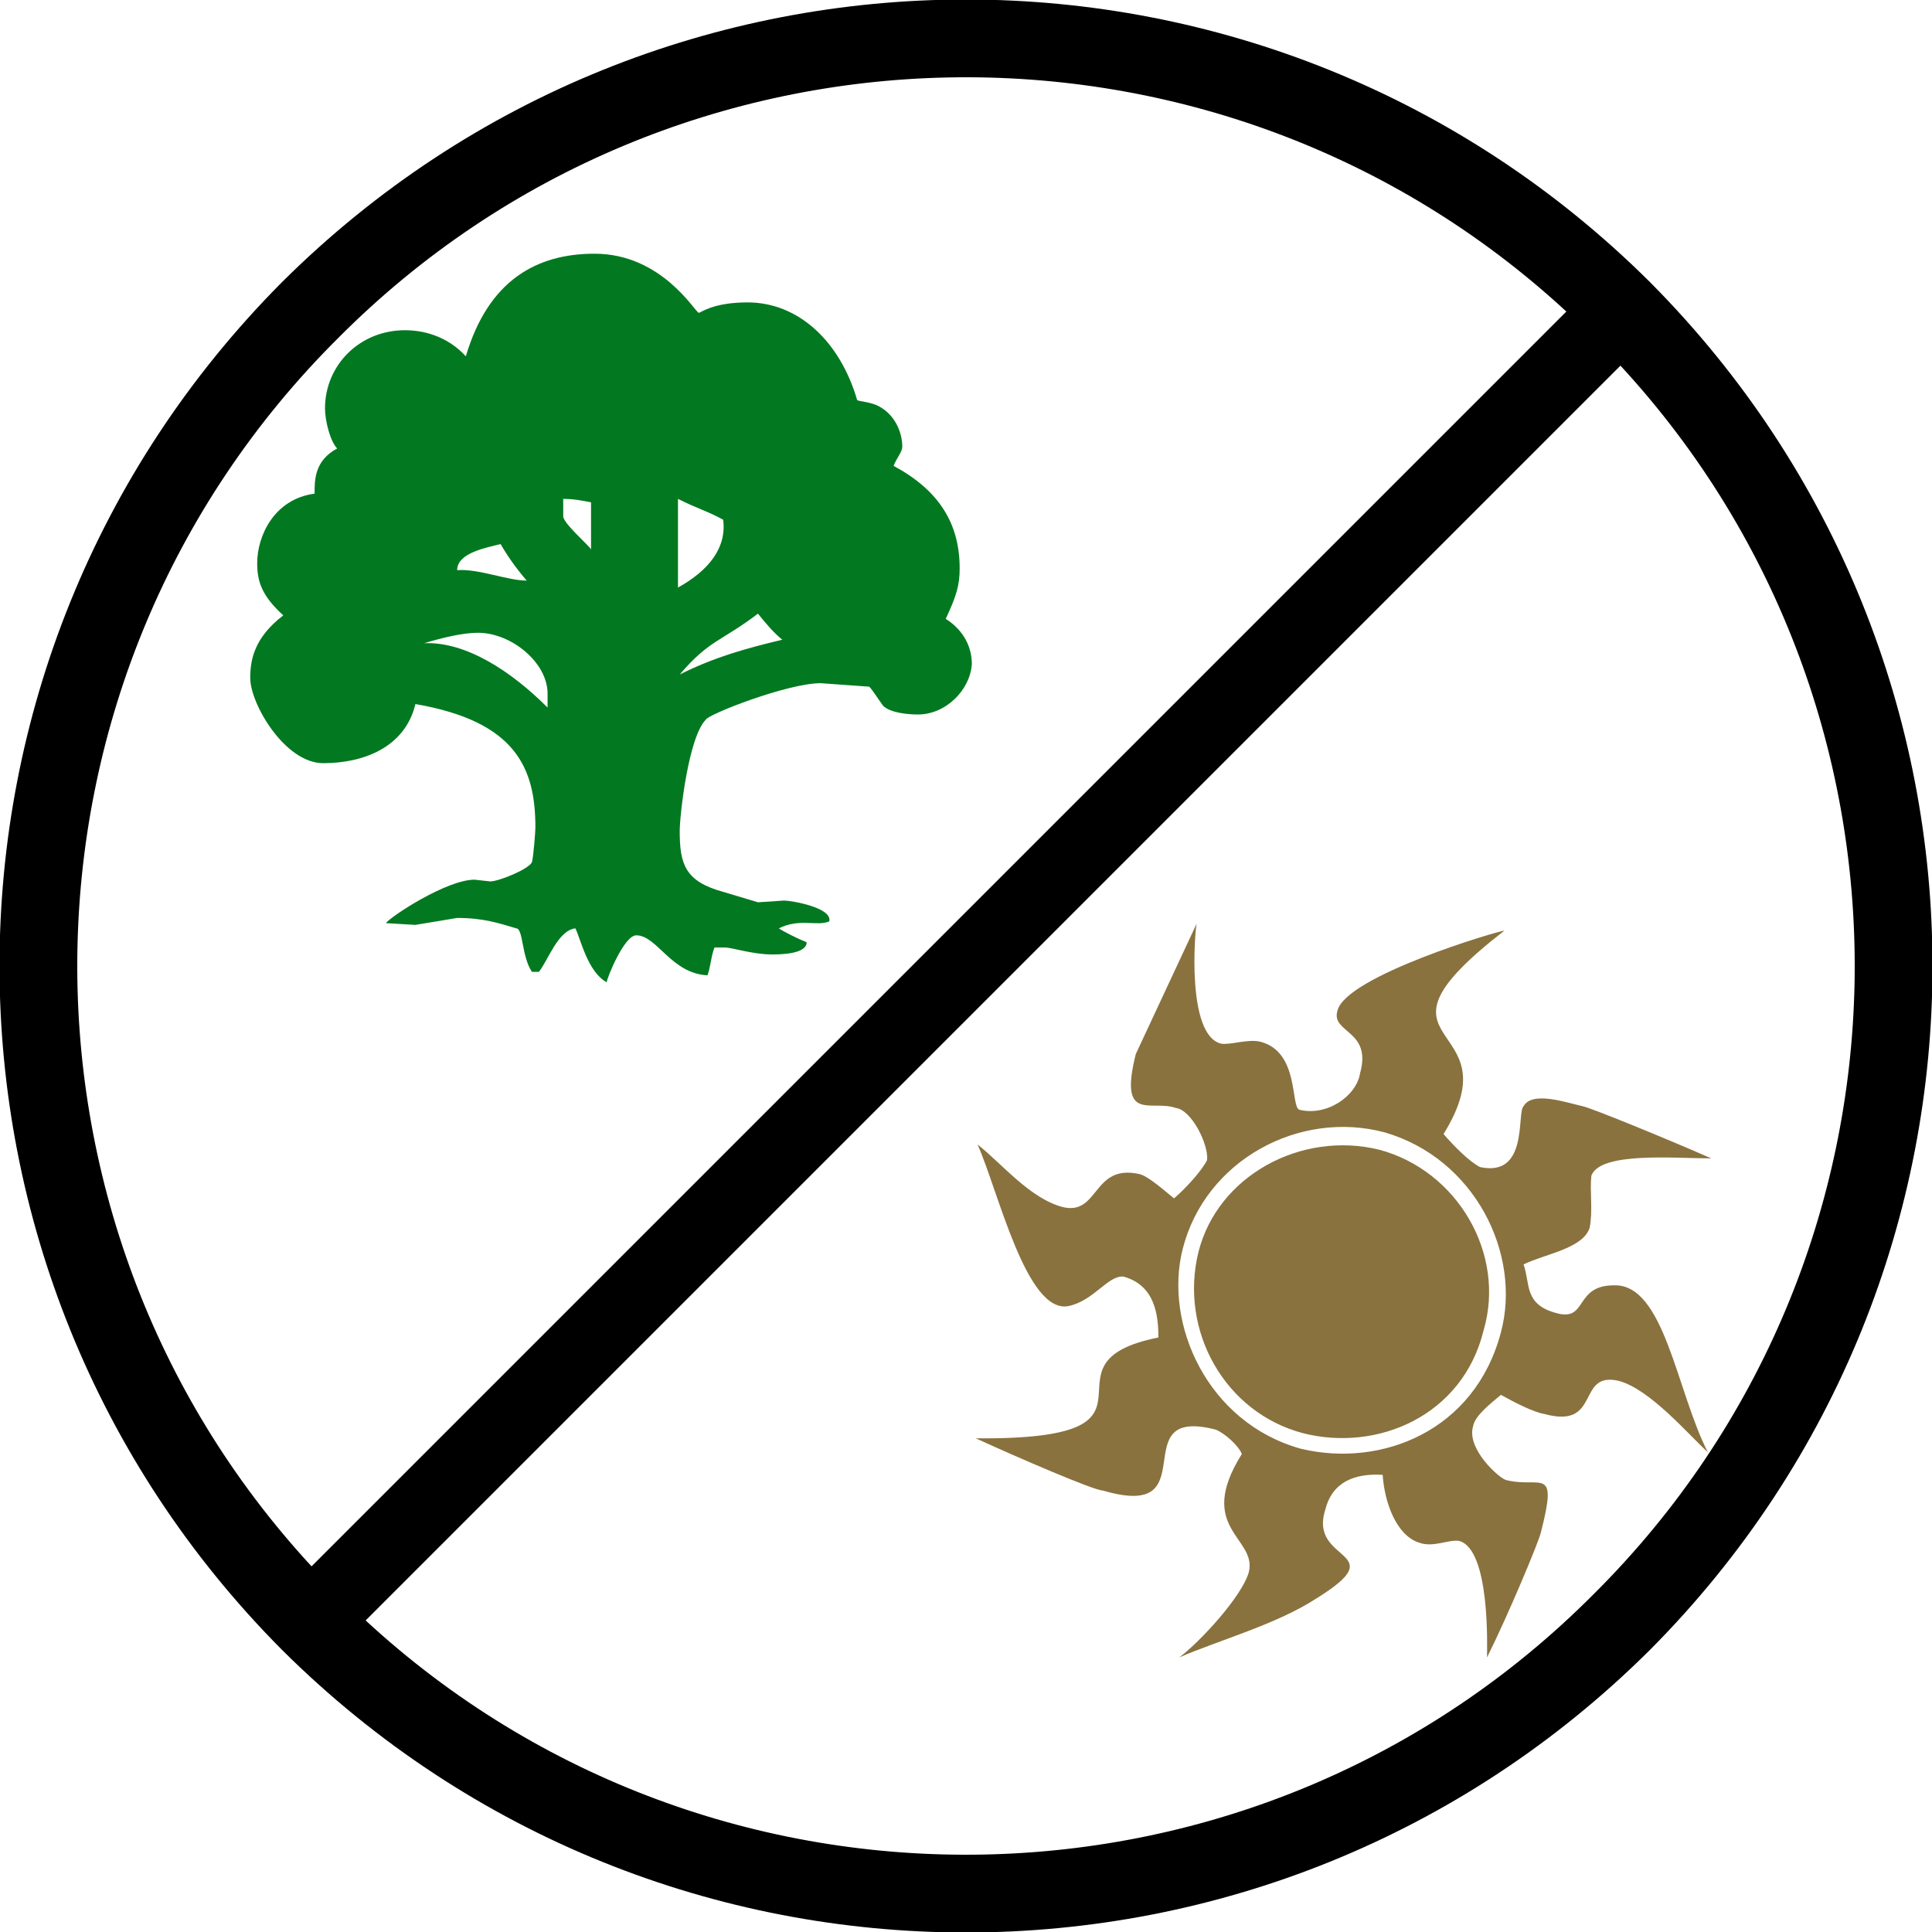
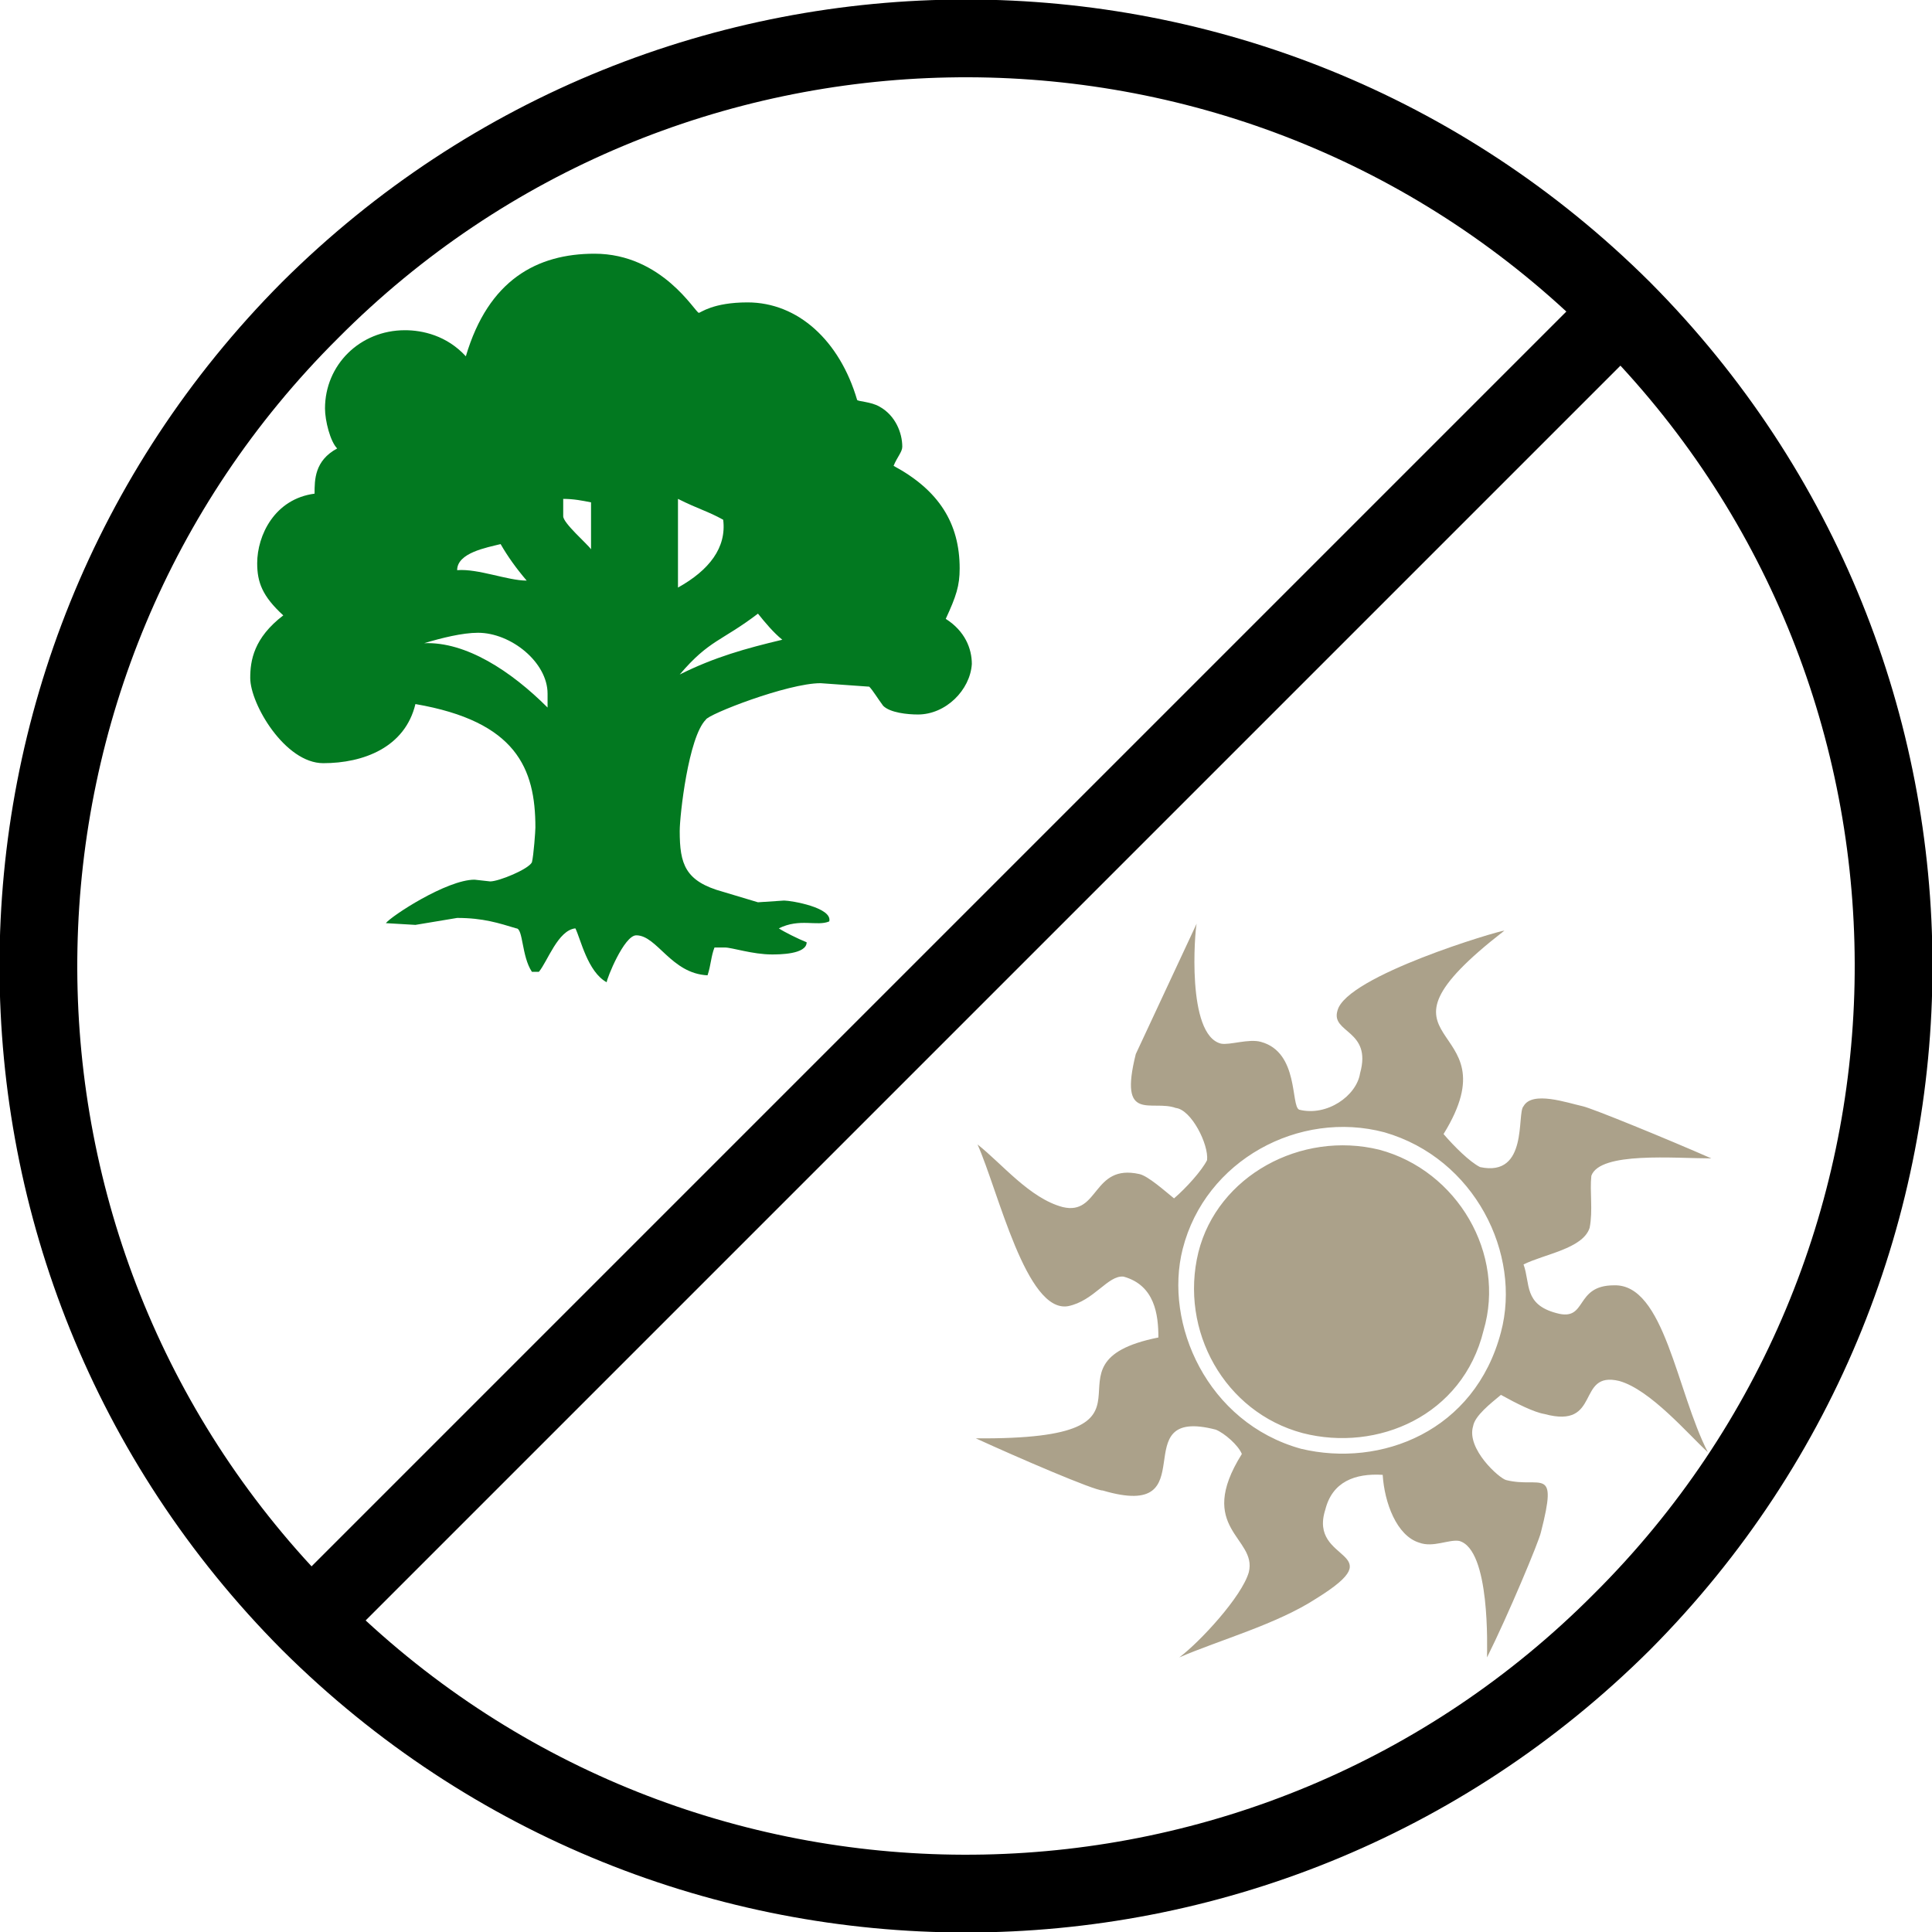
<svg xmlns="http://www.w3.org/2000/svg" version="1.1" viewBox="0 0 100 100">
  <g>
    <g>
      <path d="M14.6,85.4c19.6,19.5,51.2,19.5,70.8,0c19.5-19.6,19.5-51.2,0-70.8c-19.6-19.5-51.2-19.5-70.8,0c-19.5,19.6-19.5,51.2,0,70.8ZM81.074,16.126l-64.948,64.948c-16.614-17.992-16.156-46.142,1.374-63.574c17.432-17.53,45.582-17.988,63.574-1.374ZM18.926,83.874l64.948-64.948c16.614,17.992,16.156,46.142-1.374,63.574c-17.432,17.53-45.582,17.988-63.574,1.374Z" />
    </g>
    <g transform="translate(32.32, 32.32) scale(0.9) translate(-32.32, -32.32)">
      <path d="M49.2,37.5c-0.6,0-1.6-0.1-2-0.5c-0.3-0.4-0.6-0.9-0.8-1.1l-2.8-0.2c-1.9,0-6.5,1.8-6.6,2.1c-1,1-1.5,5.5-1.5,6.4c0,1.9,0.3,2.9,2.5,3.5l2,0.6l1.5-0.1c0.4,0,2.8,0.4,2.6,1.2c-0.7,0.3-1.7-0.2-2.9,0.4c0.3,0.2,1.1,0.6,1.6,0.8c0,0.7-1.6,0.7-2,0.7c-1.1,0-2.3-0.4-2.7-0.4h-0.6c-0.2,0.5-0.2,1-0.4,1.6c-2.1-0.1-2.9-2.3-4.1-2.3c-0.7,0-1.7,2.5-1.7,2.7c-1.1-0.6-1.5-2.5-1.8-3.1c-1,0.1-1.6,1.9-2.1,2.5h-0.4c-0.6-0.9-0.5-2.5-0.9-2.5c-1-0.3-1.9-0.6-3.4-0.6l-2.4,0.4l-1.7-0.1c0.3-0.4,3.5-2.5,5.1-2.5l0.9,0.1c0.5,0,2.2-0.7,2.4-1.1c0.1-0.4,0.2-1.8,0.2-2c0-3.4-1.1-6.1-6.9-7.1c-0.6,2.5-3,3.4-5.3,3.4c-2.2,0-4.2-3.4-4.2-4.9c0-1,0.2-2.3,1.9-3.6c-1.2-1.1-1.5-1.9-1.5-3c0-1.6,1-3.7,3.3-4c0-0.8,0-1.9,1.3-2.6c-0.4-0.4-0.7-1.6-0.7-2.3c0-2.5,2-4.5,4.6-4.5c1,0,2.4,0.3,3.5,1.5c1.3-4.4,4.1-5.9,7.4-5.9c3.9,0,5.8,3.4,6,3.4c0.1,0,0.8-0.6,2.8-0.6c2.9,0,5.3,2.2,6.3,5.6c0,0.1,0.8,0.1,1.3,0.4c0.9,0.5,1.3,1.5,1.3,2.3c0,0.3-0.3,0.6-0.5,1.1c2.6,1.4,3.8,3.3,3.8,5.9c0,1-0.2,1.6-0.8,2.9c1.1,0.7,1.5,1.7,1.5,2.6c-0.1,1.5-1.5,2.9-3.1,2.9ZM27.9,37.1v-0.8c0-1.8-2.1-3.5-4-3.5c-0.9,0-2.1,0.3-3.1,0.6c2.4-0.1,5,1.6,7.1,3.7ZM25.2,27.7c-0.8,0.2-2.5,0.5-2.5,1.5c1.2-0.1,2.9,0.6,4,0.6c-0.6-0.7-1.1-1.4-1.5-2.1ZM30.4,28v-2.7c-0.5-0.1-1-0.2-1.6-0.2v1c0,0.4,1.4,1.6,1.6,1.9ZM35.4,25.1v5.1c1.8-1,2.8-2.3,2.6-3.9c-0.9-0.5-1.4-0.6-2.6-1.2ZM40,31.7c-2.1,1.6-2.8,1.5-4.5,3.5c2-1,3.8-1.5,5.9-2c-0.5-0.4-1-1-1.4-1.5Z" fill="#027920" />
    </g>
    <g transform="translate(67.68, 67.68) scale(0.9) translate(-67.68, -67.68)">
-       <path d="M85.6,71.9c-2.5-0.6-1,2.8-4.3,1.9c-0.6-0.1-1.6-0.6-2.5-1.1c-0.6,0.5-1.5,1.2-1.6,1.8c-0.4,1.3,1.5,3,1.9,3.1c2,0.5,3-0.9,2,3c-0.1,0.5-1.9,4.8-3.1,7.2c0-0.5,0.2-6.2-1.6-6.7c-0.6-0.1-1.5,0.4-2.3,0.1c-1.3-0.4-2-2.3-2.1-3.9c-1.6-0.1-2.9,0.4-3.3,2c-1,3.1,4,2.3-0.5,5.1c-2.3,1.5-5.6,2.4-7.9,3.4c1.2-0.9,3.6-3.5,4-4.9c0.5-2-3.1-2.5-0.4-6.8c-0.2-0.5-1-1.2-1.5-1.4c-5.4-1.4-0.4,5.3-6.5,3.5c-0.5,0-4.9-1.9-7.3-3c12.3,0.1,3-4.3,10.5-5.8c0-1.3-0.2-3-2-3.5c-0.9-0.1-1.7,1.4-3.2,1.7c-2.4,0.4-4-6.6-5.2-9.3c1.4,1.1,3,3.1,4.9,3.6c2.1,0.5,1.7-2.5,4.4-1.9c0.5,0.1,1.5,1,2,1.4c0.7-0.6,1.6-1.6,1.9-2.2c0.1-0.9-0.9-2.9-1.8-3c-1.4-0.5-3.3,0.9-2.3-3.1l3.5-7.5c-0.1,0.4-0.6,6.4,1.4,6.9c0.5,0.1,1.6-0.3,2.3-0.1c2.2,0.6,1.7,3.7,2.2,3.9c1.6,0.4,3.3-0.8,3.5-2.1c0.7-2.5-1.7-2.3-1.3-3.6c0.5-2,9.3-4.6,9.6-4.6c-8.9,6.9,0.7,4.9-3.5,11.7c0.6,0.7,1.5,1.6,2.1,1.9c2.8,0.6,2.1-3.1,2.5-3.5c0.5-0.9,2.5-0.2,3.4,0c0.5,0.1,4.9,1.9,7.4,3c-2.1,0-6.4-0.4-6.9,1c-0.1,0.9,0.1,2-0.1,3c-0.4,1.2-2.6,1.5-3.8,2.1c0.4,1.1,0,2.3,1.9,2.8c1.8,0.5,1-1.6,3.3-1.6c2.9-0.1,3.6,6.1,5.4,9.6c-1.1-1-3.3-3.6-5.1-4.1ZM72.1,57.6c-4.9-1.3-10.3,1.6-11.6,6.7c-1.1,4.3,1.4,10,6.8,11.5c4.6,1.1,10-1,11.5-6.7c1.2-4.5-1.5-10-6.7-11.5ZM67.4,74.9c-4.5-1.2-7.1-5.9-6-10.4c1.1-4.4,5.9-7,10.4-5.9c4.5,1.2,7.3,6,6,10.4c-1.2,4.9-6.1,7-10.4,5.9Z" fill="#89723E" />
+       <path d="M85.6,71.9c-2.5-0.6-1,2.8-4.3,1.9c-0.6-0.1-1.6-0.6-2.5-1.1c-0.6,0.5-1.5,1.2-1.6,1.8c-0.4,1.3,1.5,3,1.9,3.1c2,0.5,3-0.9,2,3c-0.1,0.5-1.9,4.8-3.1,7.2c0-0.5,0.2-6.2-1.6-6.7c-0.6-0.1-1.5,0.4-2.3,0.1c-1.3-0.4-2-2.3-2.1-3.9c-1.6-0.1-2.9,0.4-3.3,2c-1,3.1,4,2.3-0.5,5.1c-2.3,1.5-5.6,2.4-7.9,3.4c1.2-0.9,3.6-3.5,4-4.9c0.5-2-3.1-2.5-0.4-6.8c-0.2-0.5-1-1.2-1.5-1.4c-5.4-1.4-0.4,5.3-6.5,3.5c-0.5,0-4.9-1.9-7.3-3c12.3,0.1,3-4.3,10.5-5.8c0-1.3-0.2-3-2-3.5c-0.9-0.1-1.7,1.4-3.2,1.7c-2.4,0.4-4-6.6-5.2-9.3c1.4,1.1,3,3.1,4.9,3.6c2.1,0.5,1.7-2.5,4.4-1.9c0.5,0.1,1.5,1,2,1.4c0.7-0.6,1.6-1.6,1.9-2.2c0.1-0.9-0.9-2.9-1.8-3c-1.4-0.5-3.3,0.9-2.3-3.1l3.5-7.5c-0.1,0.4-0.6,6.4,1.4,6.9c0.5,0.1,1.6-0.3,2.3-0.1c2.2,0.6,1.7,3.7,2.2,3.9c1.6,0.4,3.3-0.8,3.5-2.1c0.7-2.5-1.7-2.3-1.3-3.6c0.5-2,9.3-4.6,9.6-4.6c-8.9,6.9,0.7,4.9-3.5,11.7c0.6,0.7,1.5,1.6,2.1,1.9c2.8,0.6,2.1-3.1,2.5-3.5c0.5-0.9,2.5-0.2,3.4,0c0.5,0.1,4.9,1.9,7.4,3c-2.1,0-6.4-0.4-6.9,1c-0.1,0.9,0.1,2-0.1,3c-0.4,1.2-2.6,1.5-3.8,2.1c0.4,1.1,0,2.3,1.9,2.8c1.8,0.5,1-1.6,3.3-1.6c2.9-0.1,3.6,6.1,5.4,9.6c-1.1-1-3.3-3.6-5.1-4.1ZM72.1,57.6c-4.9-1.3-10.3,1.6-11.6,6.7c-1.1,4.3,1.4,10,6.8,11.5c4.6,1.1,10-1,11.5-6.7c1.2-4.5-1.5-10-6.7-11.5ZM67.4,74.9c-4.5-1.2-7.1-5.9-6-10.4c1.1-4.4,5.9-7,10.4-5.9c4.5,1.2,7.3,6,6,10.4c-1.2,4.9-6.1,7-10.4,5.9Z" fill="#ABA18A" />
    </g>
  </g>
</svg>
